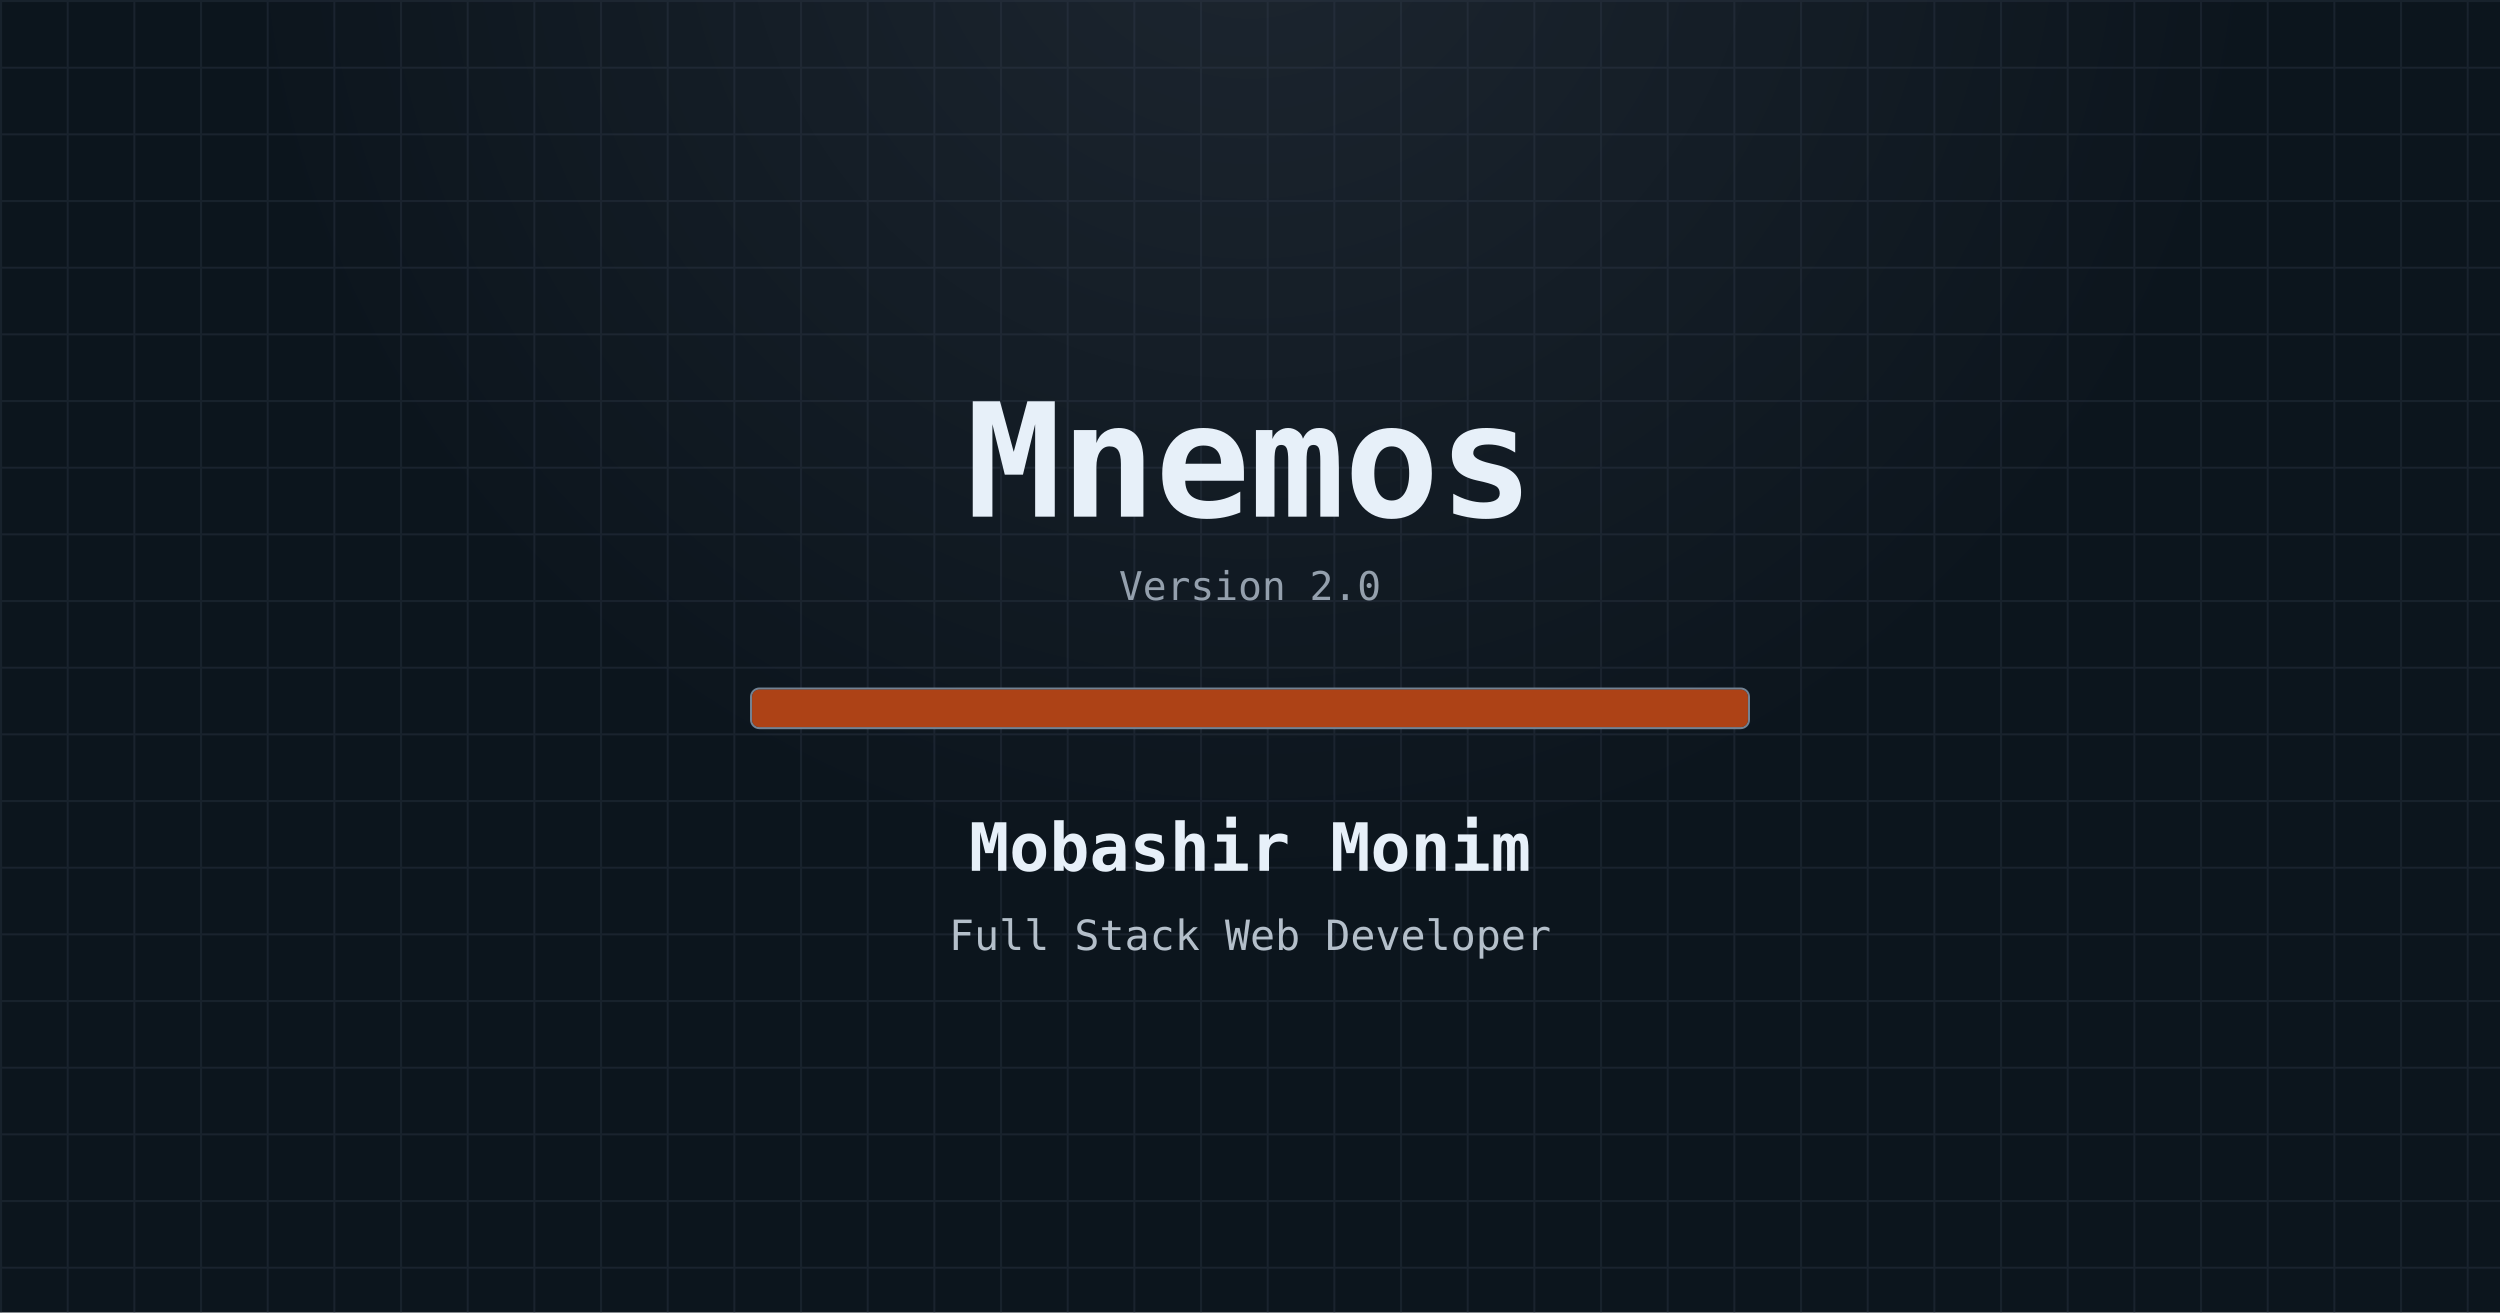
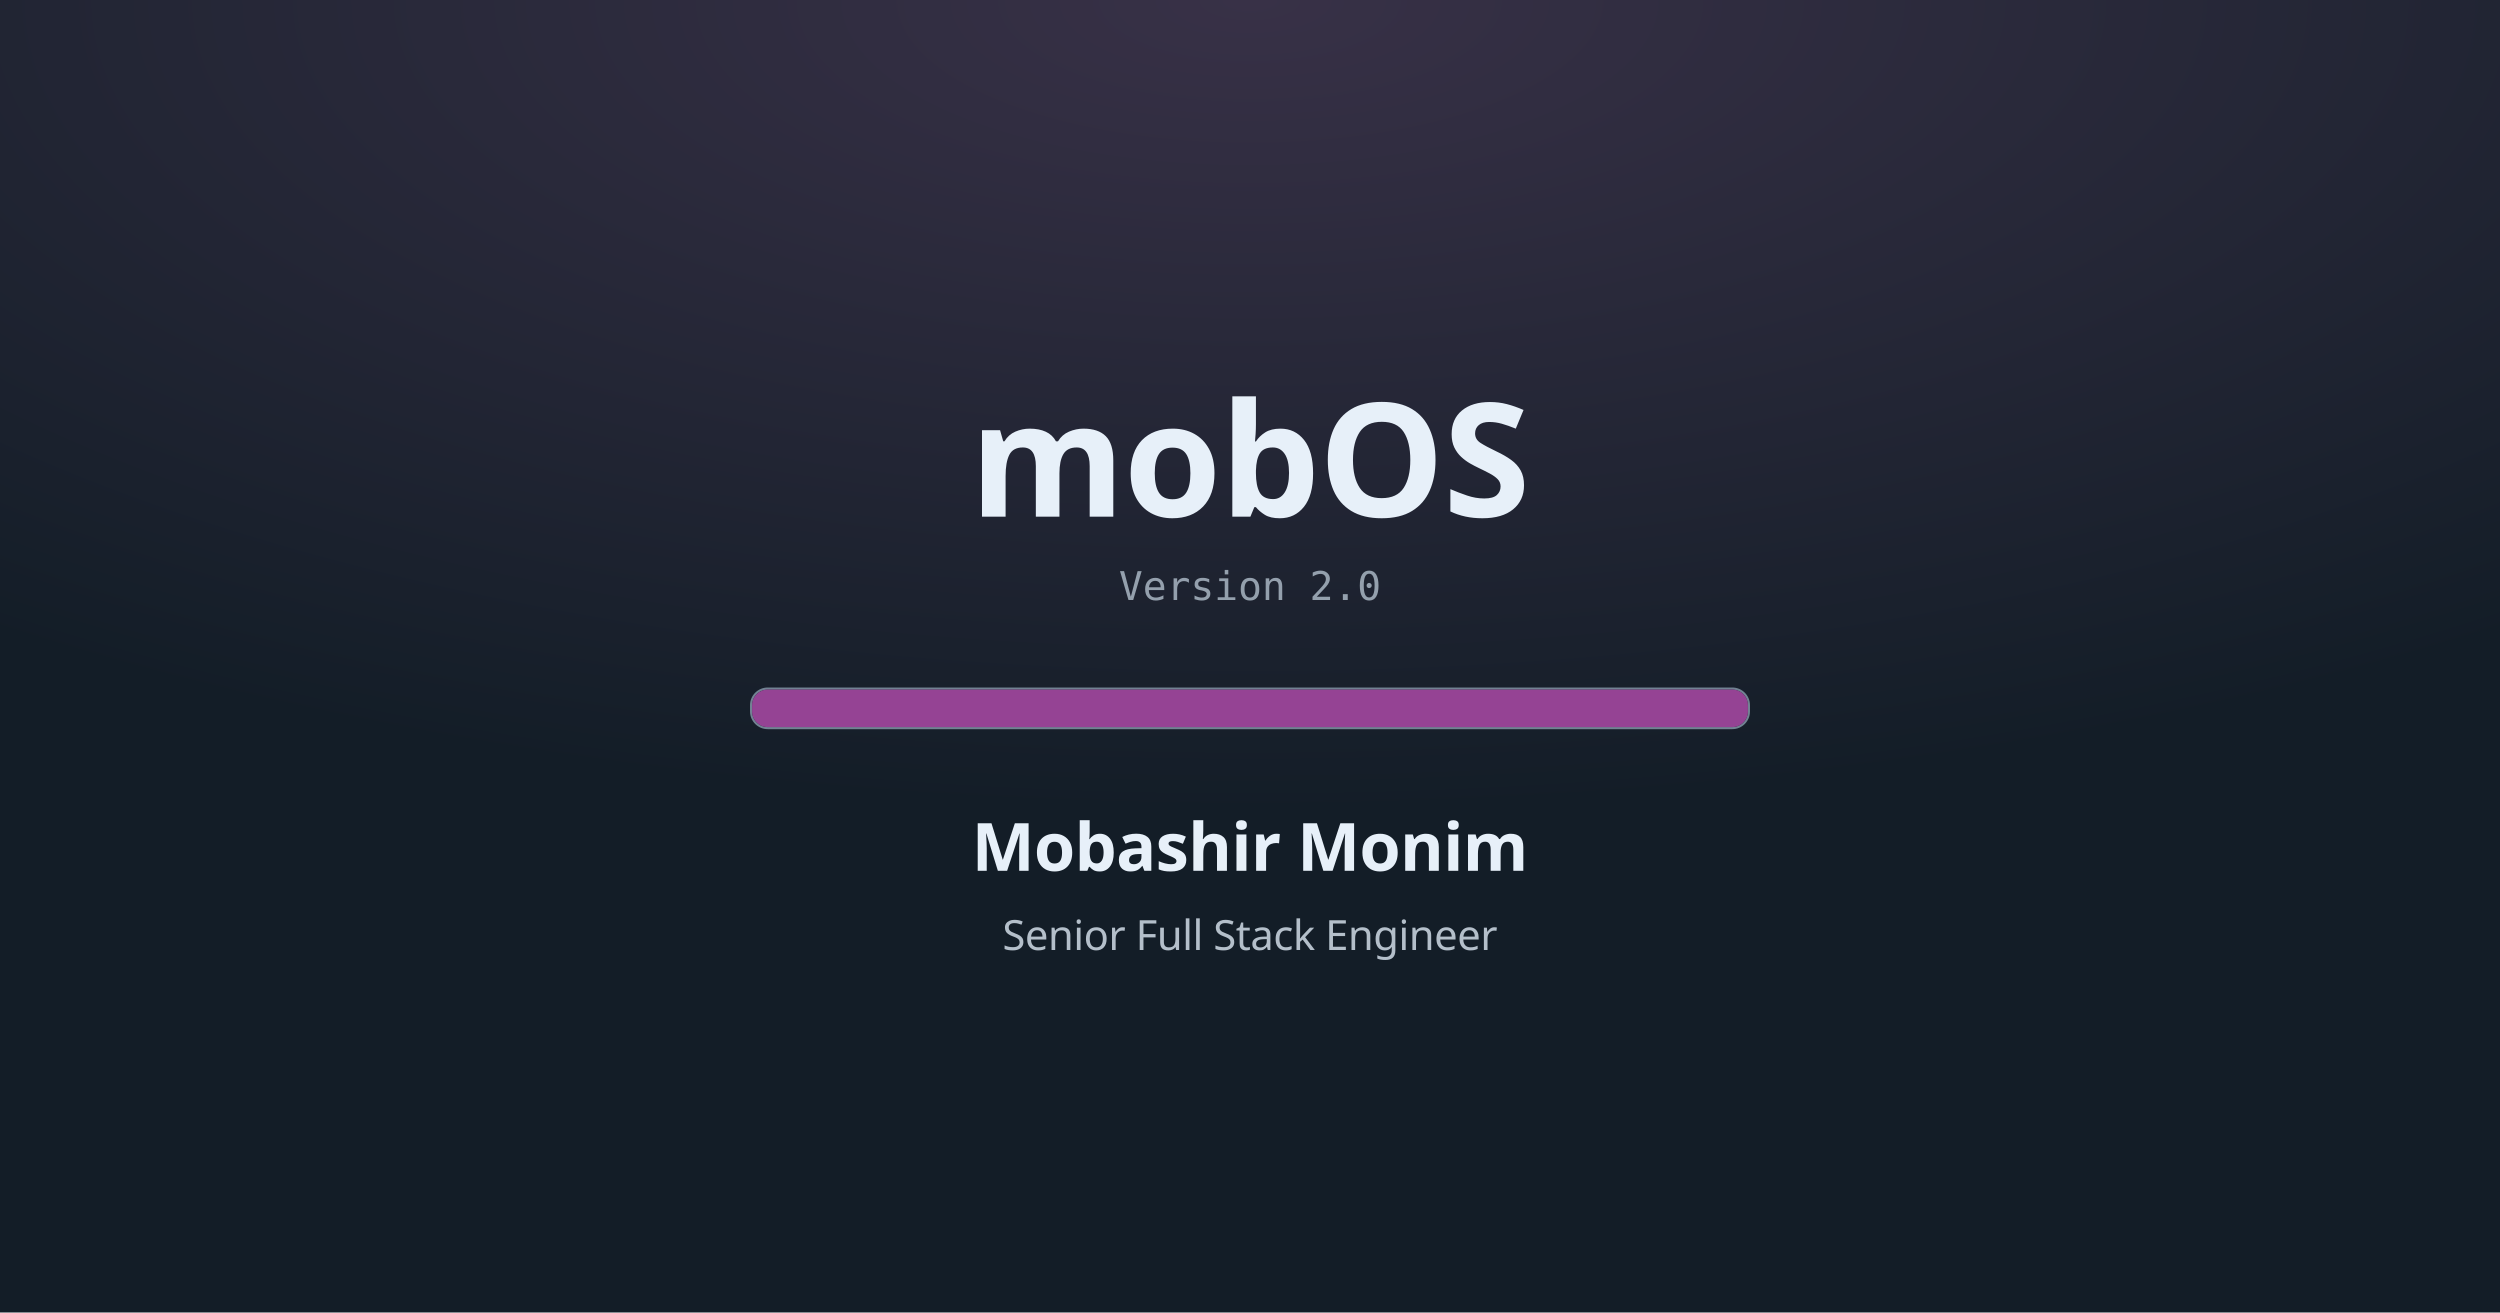
- <svg xmlns="http://www.w3.org/2000/svg" width="1200" height="630" viewBox="0 0 1200 630" font-family="ui-monospace, 'SF Mono', SFMono-Regular, Menlo, Consolas, monospace">
+ <svg xmlns="http://www.w3.org/2000/svg" width="1200" height="630" viewBox="0 0 1200 630">
+   <style>
+ 		/* The same file `app.css` serves, so the card is set in the face the site actually loads
+ 		   rather than in whatever the baking machine calls Montserrat. Relative to this file. */
+ 		@font-face {
+ 			font-family: 'Montserrat';
+ 			src: url('../static/fonts/montserrat-latin-var.woff2') format('woff2');
+ 			font-weight: 400 700;
+ 			font-style: normal;
+ 		}
+ 
+ 		/* `--ff-ui` and `--ff-body` in the glass block, and its `--tracking-ui`. */
+ 		.ui {
+ 			font-family: 'Montserrat', ui-sans-serif, system-ui, sans-serif;
+ 			letter-spacing: -0.01em;
+ 		}
+ 
+ 		/* `--ff-mono`, which glass leaves at the system stack. */
+ 		.mono {
+ 			font-family: ui-monospace, 'SF Mono', SFMono-Regular, Menlo, Consolas, monospace;
+ 		}
+ 	</style>
  <defs>
-     <radialGradient id="ground" cx="600" cy="-63" r="720" gradientUnits="userSpaceOnUse">
-       <stop offset="0" stop-color="#1d2630" />
-       <stop offset="0.68" stop-color="#0c151d" />
-       <stop offset="1" stop-color="#0c151d" />
+     <radialGradient id="ground" cx="600" cy="0" r="1560" gradientUnits="userSpaceOnUse" gradientTransform="matrix(1 0 0 0.403846 0 0)">
+       <stop offset="0" stop-color="#383147" />
+       <stop offset="0.62" stop-color="#131d27" />
+       <stop offset="1" stop-color="#131d27" />
    </radialGradient>
-     <pattern id="grid" width="32" height="32" patternUnits="userSpaceOnUse">
-       <path d="M0 0.5H32M0.5 0V32" stroke="#364250" stroke-opacity="0.3" stroke-width="1" />
-     </pattern>
  </defs>
  <rect width="1200" height="630" fill="url(#ground)" />
-   <rect width="1200" height="630" fill="url(#grid)" />
-   <text x="600" y="248" text-anchor="middle" font-size="76" font-weight="700" letter-spacing="-0.4" fill="#e7f0f9">
- 		Mnemos
+   <text class="ui" x="600" y="248" text-anchor="middle" font-size="76" font-weight="700" fill="#e7f0f9">
+ 		mobOS
	</text>
-   <text x="600" y="288" text-anchor="middle" font-size="19" fill="#94a0ad">Version 2.0</text>
-   <rect x="360.5" y="330.5" width="479" height="19" rx="4" fill="#27313c" stroke="#728293" stroke-width="1" />
-   <rect x="361" y="331" width="478" height="18" rx="3.5" fill="#ad4216" />
-   <text x="600" y="418" text-anchor="middle" font-size="32" font-weight="600" fill="#e7f0f9">
+   <text class="mono" x="600" y="288" text-anchor="middle" font-size="19" fill="#94a0ad">
+ 		Version 2.0
+ 	</text>
+   <rect x="360.5" y="330.5" width="479" height="19" rx="8" fill="#27313c" stroke="#728293" stroke-width="1" />
+   <rect x="361" y="331" width="478" height="18" rx="7.5" fill="#954394" />
+   <text class="ui" x="600" y="418" text-anchor="middle" font-size="32" font-weight="600" fill="#e7f0f9">
		Mobashir Monim
	</text>
-   <text x="600" y="456" text-anchor="middle" font-size="20" fill="#b4bfca">
- 		Full Stack Web Developer
+   <text class="ui" x="600" y="456" text-anchor="middle" font-size="20" fill="#b4bfca">
+ 		Senior Full Stack Engineer
	</text>
</svg>
